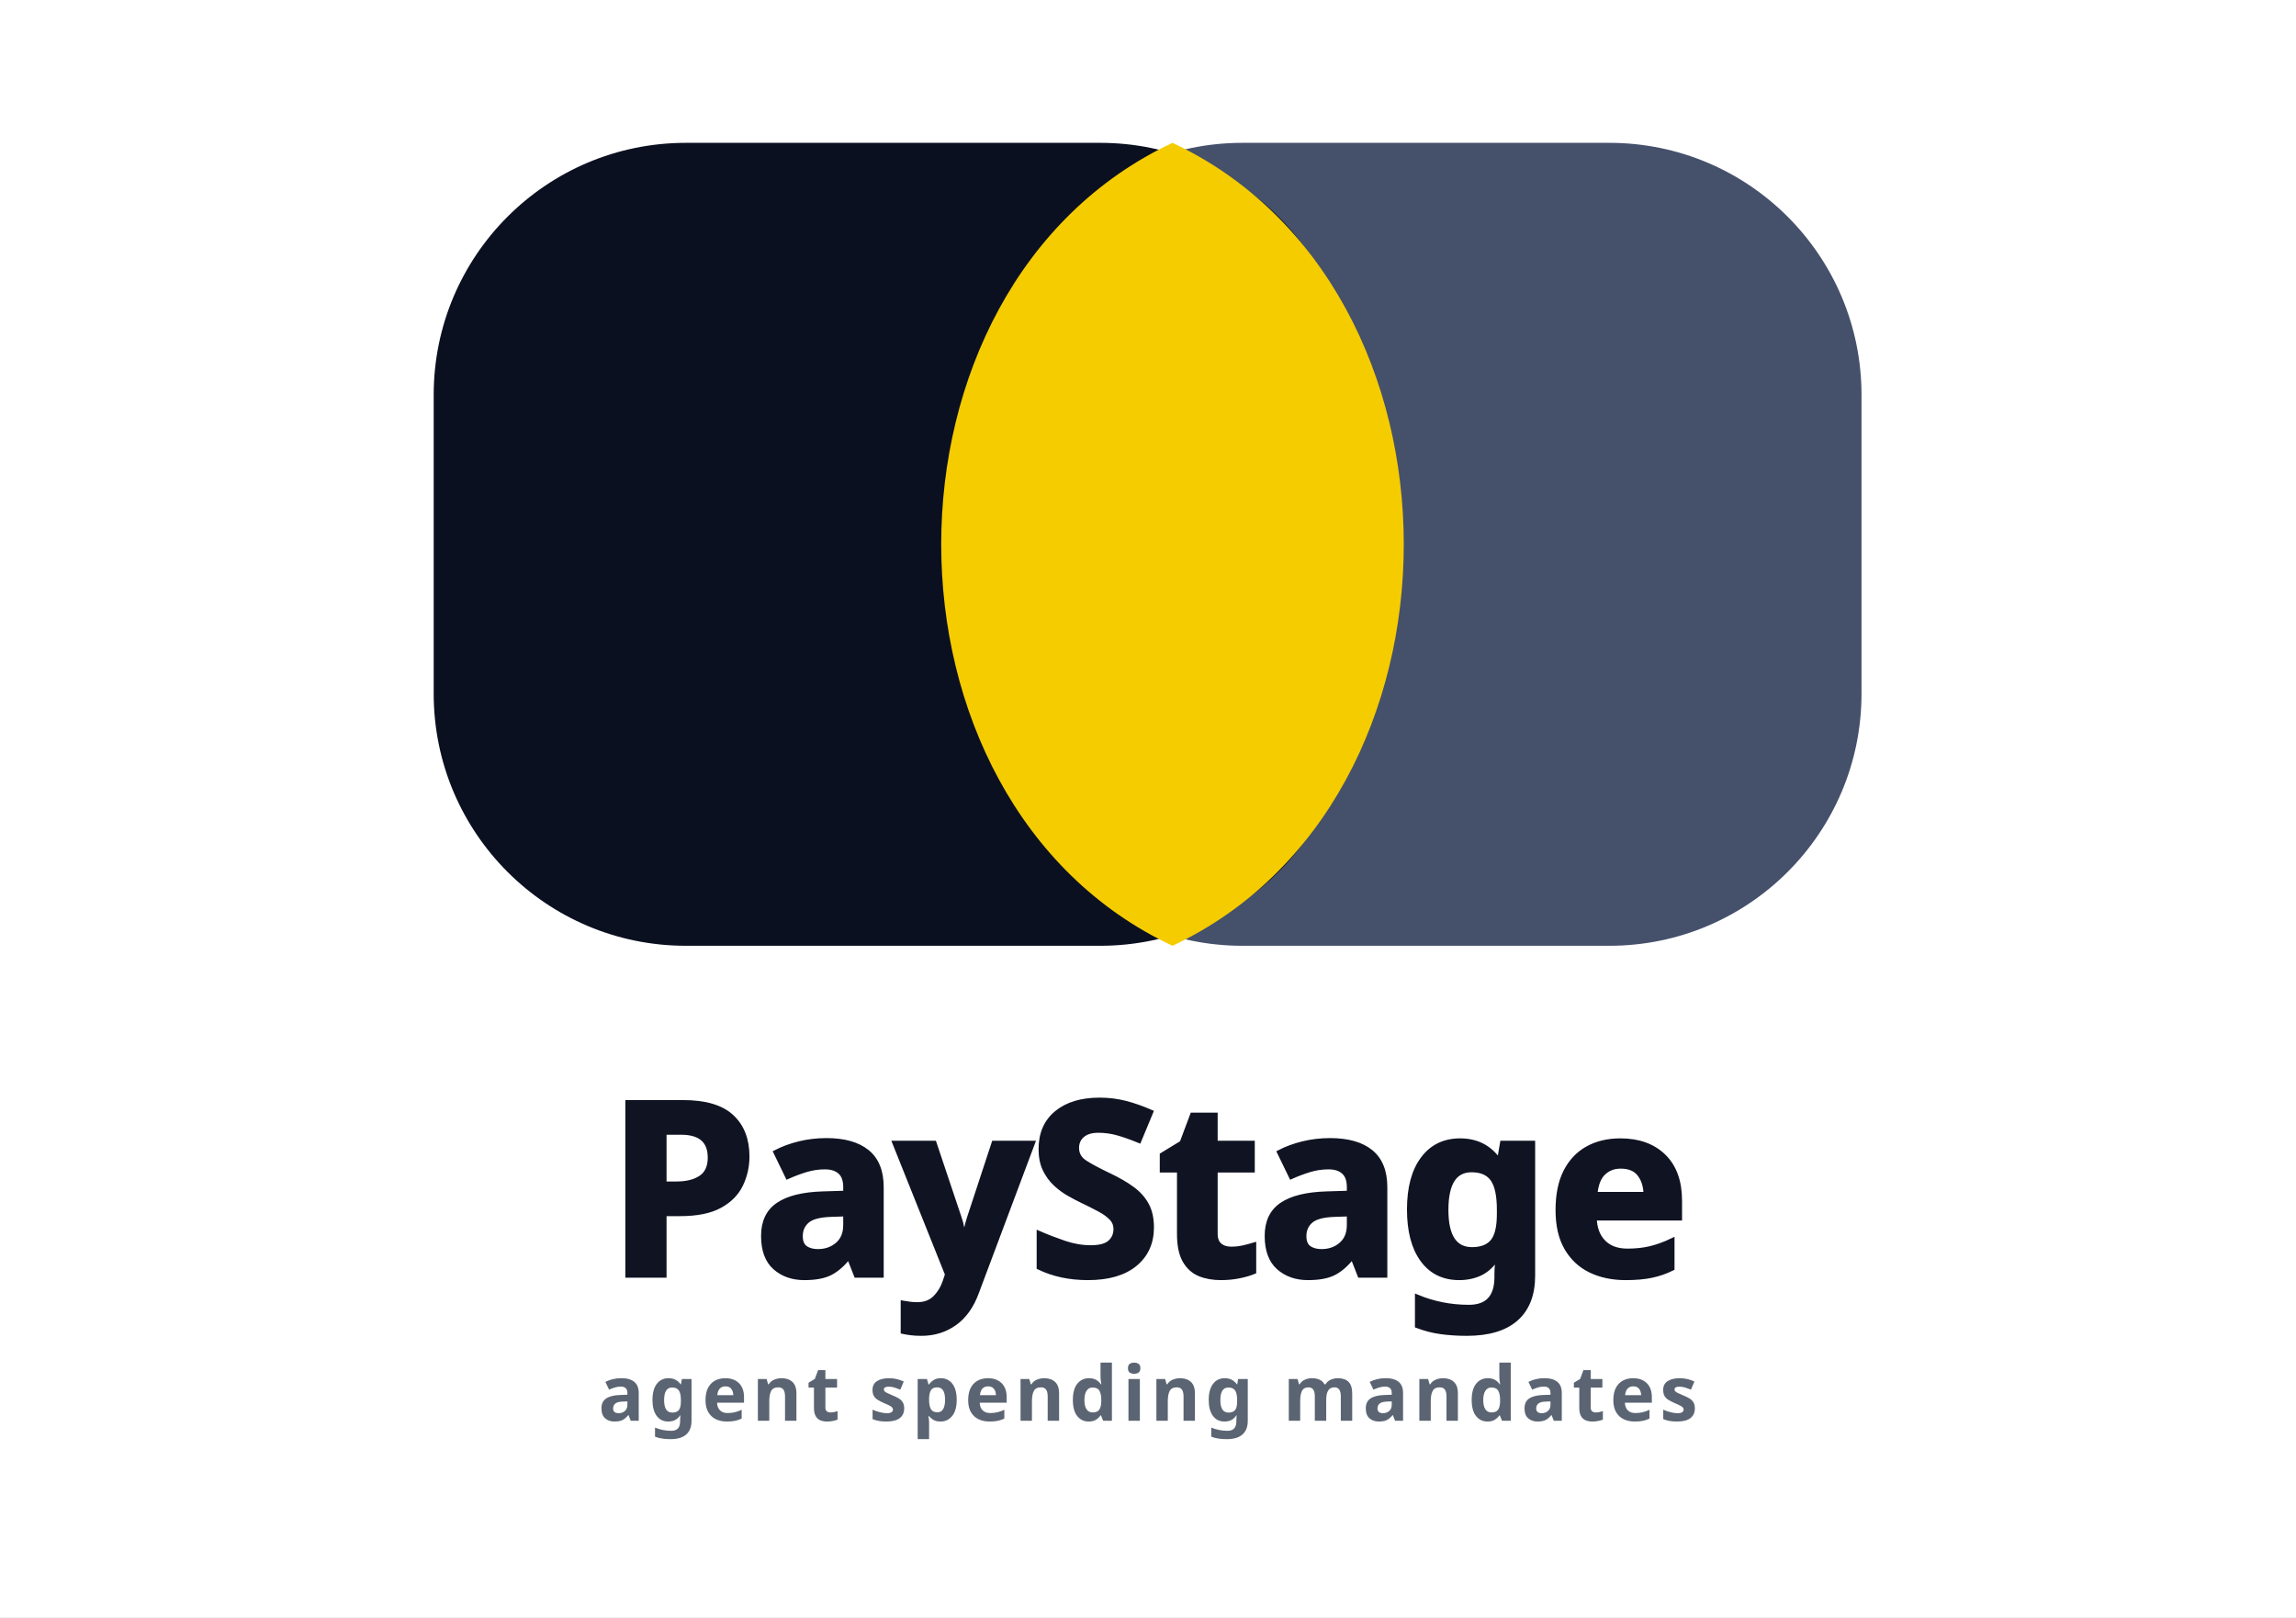
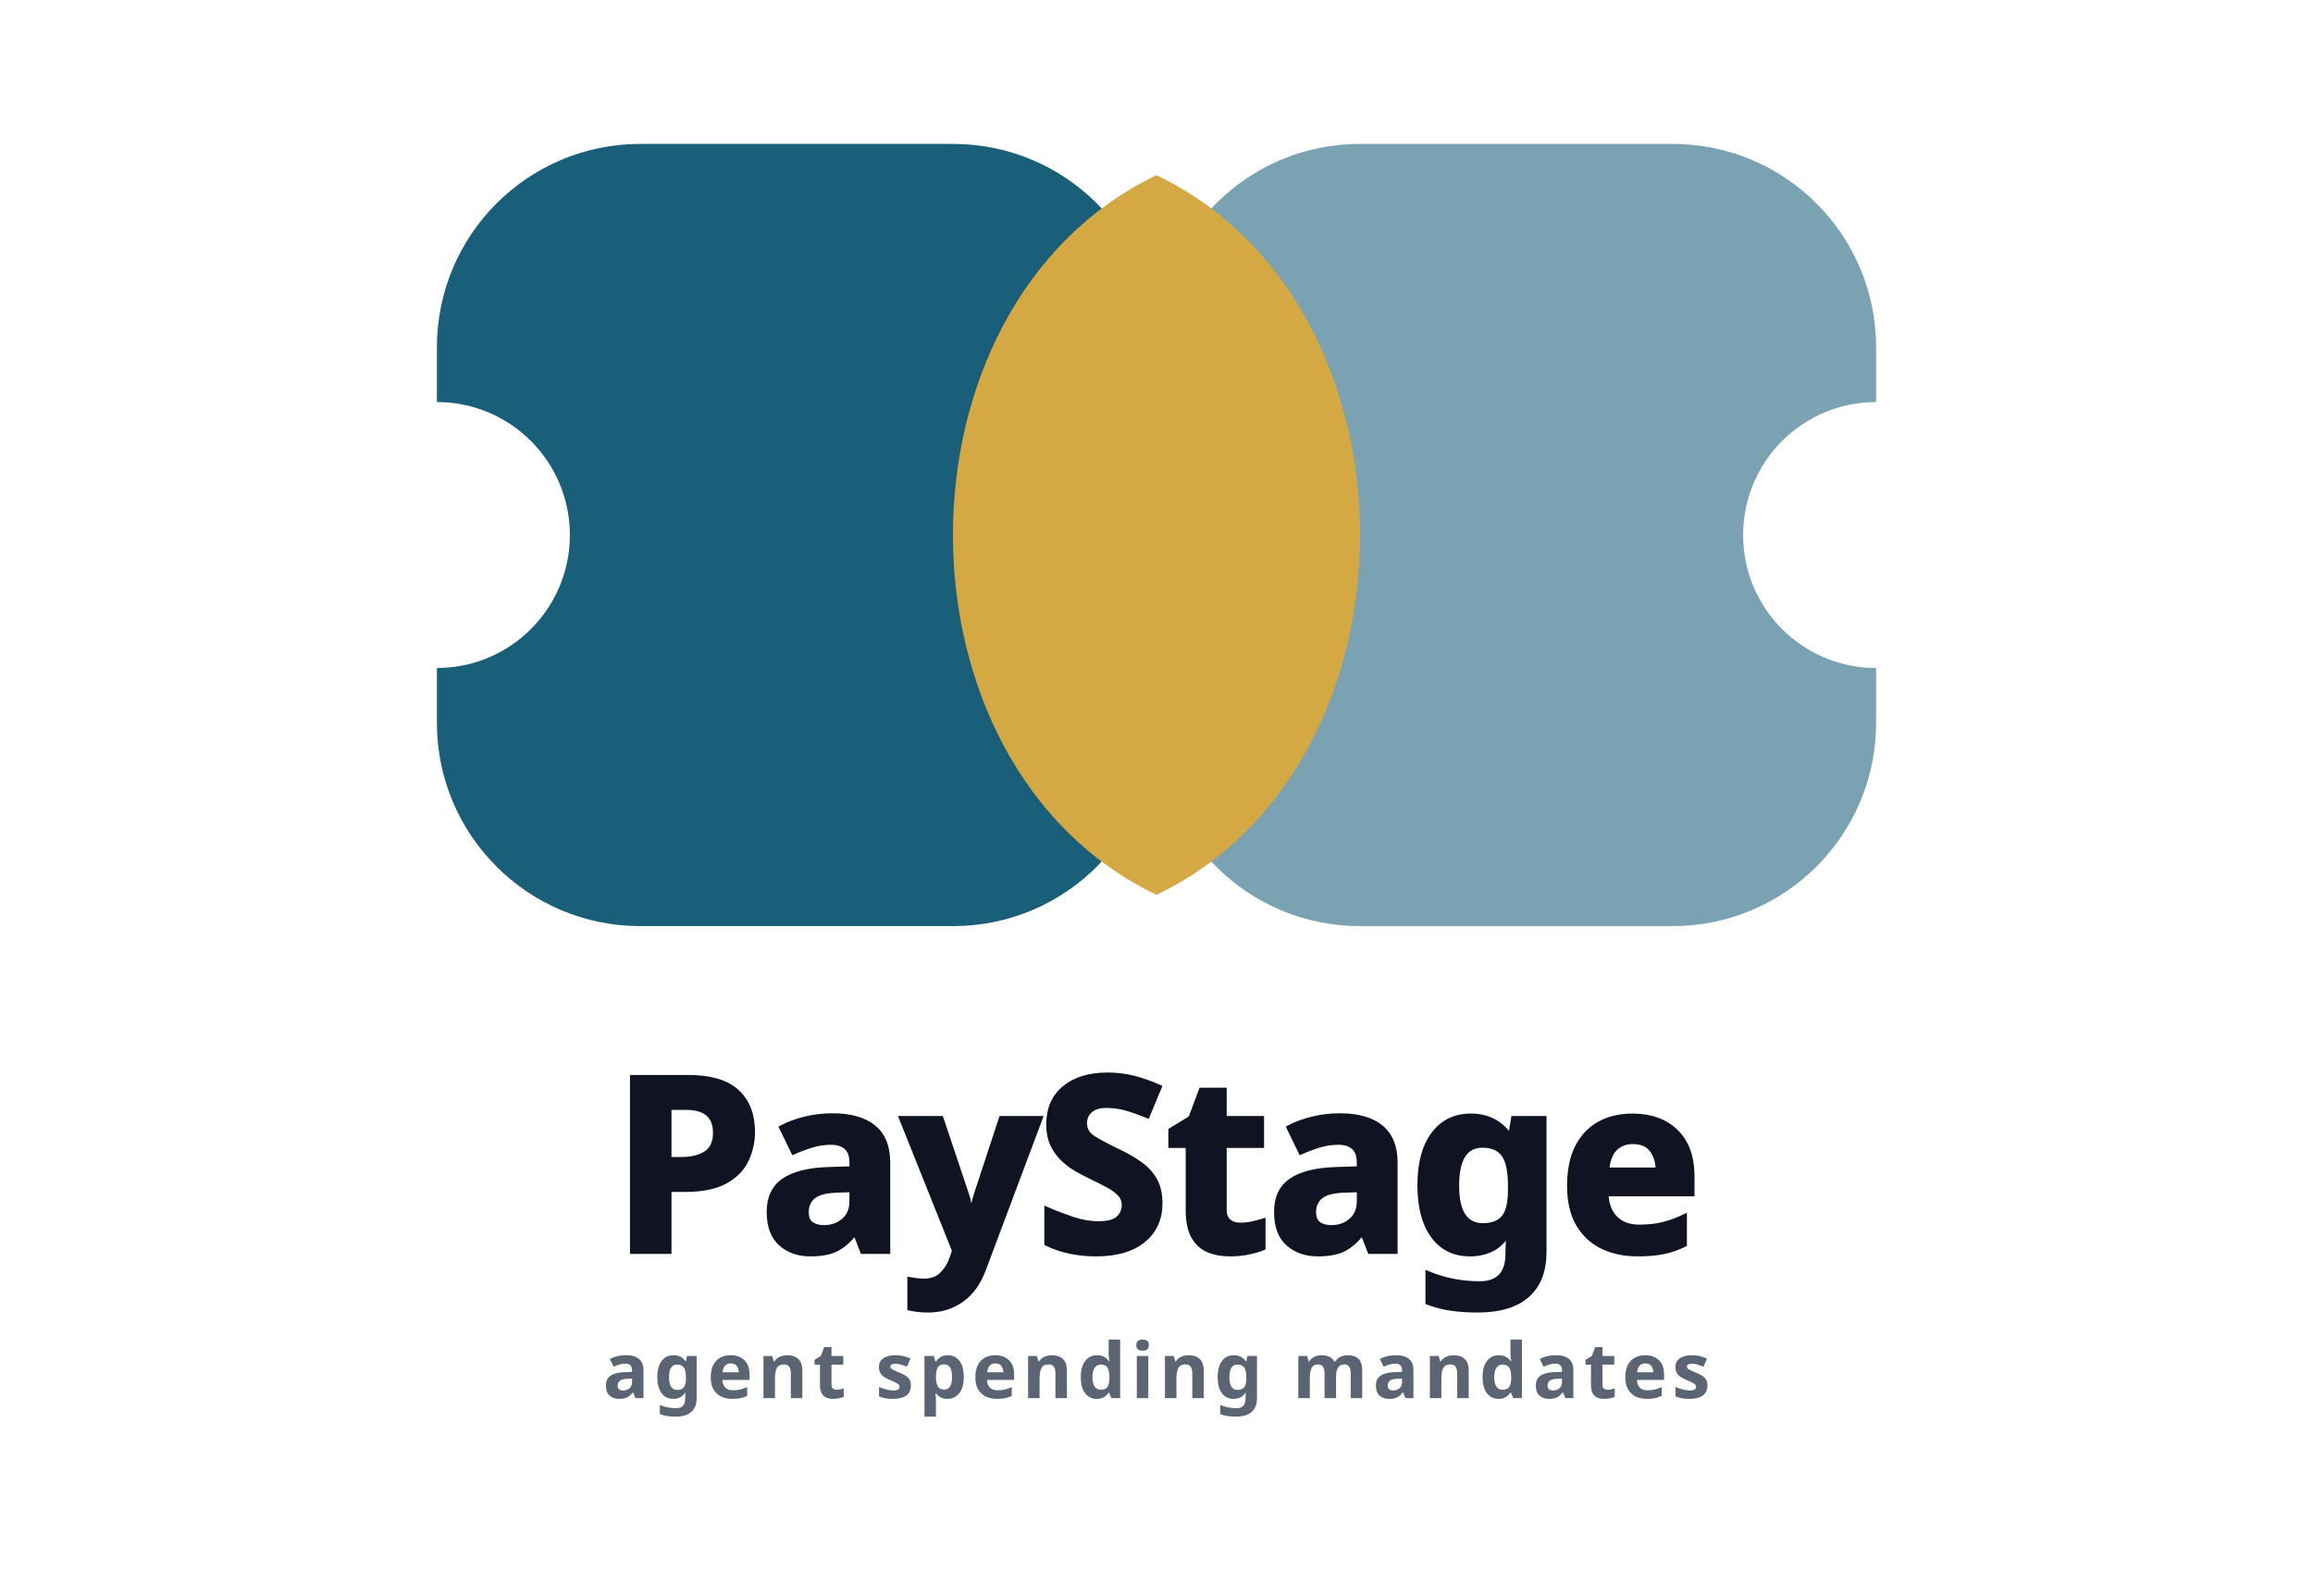
- <svg xmlns="http://www.w3.org/2000/svg" width="900" height="634" viewBox="0 0 900 634">
-   <rect width="900" height="634" fill="#FFFFFF" />
-   <g transform="translate(170 56) scale(3.147836)">
-     <rect data-plate="B" data-surface="#FFFFFF" x="69.3" y="0" width="108.5" height="100" rx="31.4" fill="#45506B" />
-     <rect data-plate="A" x="0" y="0" width="114.4" height="100" rx="31.4" fill="#0B1020" />
-     <path data-lens="1" data-role="lens" d="M92 0C130.4 18 130.4 82 92 100C53.6 82 53.6 18 92 0Z" fill="#F5CC00" />
+ <svg xmlns="http://www.w3.org/2000/svg" width="900" height="621" viewBox="0 0 900 621">
+   <rect width="900" height="621" fill="#FFFFFF" />
+   <g transform="translate(170 56) scale(3.043478)">
+     <defs>
+       <mask id="ticket-active-184" maskUnits="userSpaceOnUse" x="-8" y="-8" width="200" height="116">
+         <rect x="-8" y="-8" width="200" height="116" fill="#FFFFFF" />
+         <circle data-bite="left" cx="0" cy="50" r="17" fill="#000000" />
+         <circle data-bite="right" cx="184" cy="50" r="17" fill="#000000" />
+       </mask>
+     </defs>
+     <g mask="url(#ticket-active-184)">
+       <rect data-plate="body" x="0" y="0" width="92" height="100" rx="26" fill="#1A5F7A" />
+       <rect data-plate="stub" x="92" y="0" width="92" height="100" rx="26" fill="#7AA2B2" />
+     </g>
+     <path data-lens="1" data-role="seal" d="M92 4C126.7 20.6 126.7 79.4 92 96C57.3 79.4 57.3 20.6 92 4Z" fill="#D4A843" />
  </g>
-   <text x="450" y="500" text-anchor="middle" font-family="Noto Sans, -apple-system, Helvetica Neue, Arial, sans-serif" font-size="95" font-weight="700" letter-spacing="-1.9" fill="#101322" stroke="#101322" stroke-width="1.805" textLength="560" lengthAdjust="spacingAndGlyphs">PayStage</text>
-   <text x="450" y="557" text-anchor="middle" font-family="Noto Sans, -apple-system, Helvetica Neue, Arial, sans-serif" font-size="30" font-weight="600" letter-spacing="1.8" fill="#5B6472">agent spending mandates</text>
+   <text x="450" y="487" text-anchor="middle" font-family="Noto Sans, -apple-system, Helvetica Neue, Arial, sans-serif" font-size="95" font-weight="700" letter-spacing="-1.9" fill="#101322" stroke="#101322" stroke-width="1.805" textLength="560" lengthAdjust="spacingAndGlyphs">PayStage</text>
+   <text x="450" y="544" text-anchor="middle" font-family="Noto Sans, -apple-system, Helvetica Neue, Arial, sans-serif" font-size="30" font-weight="600" letter-spacing="1.8" fill="#5B6472">agent spending mandates</text>
</svg>
